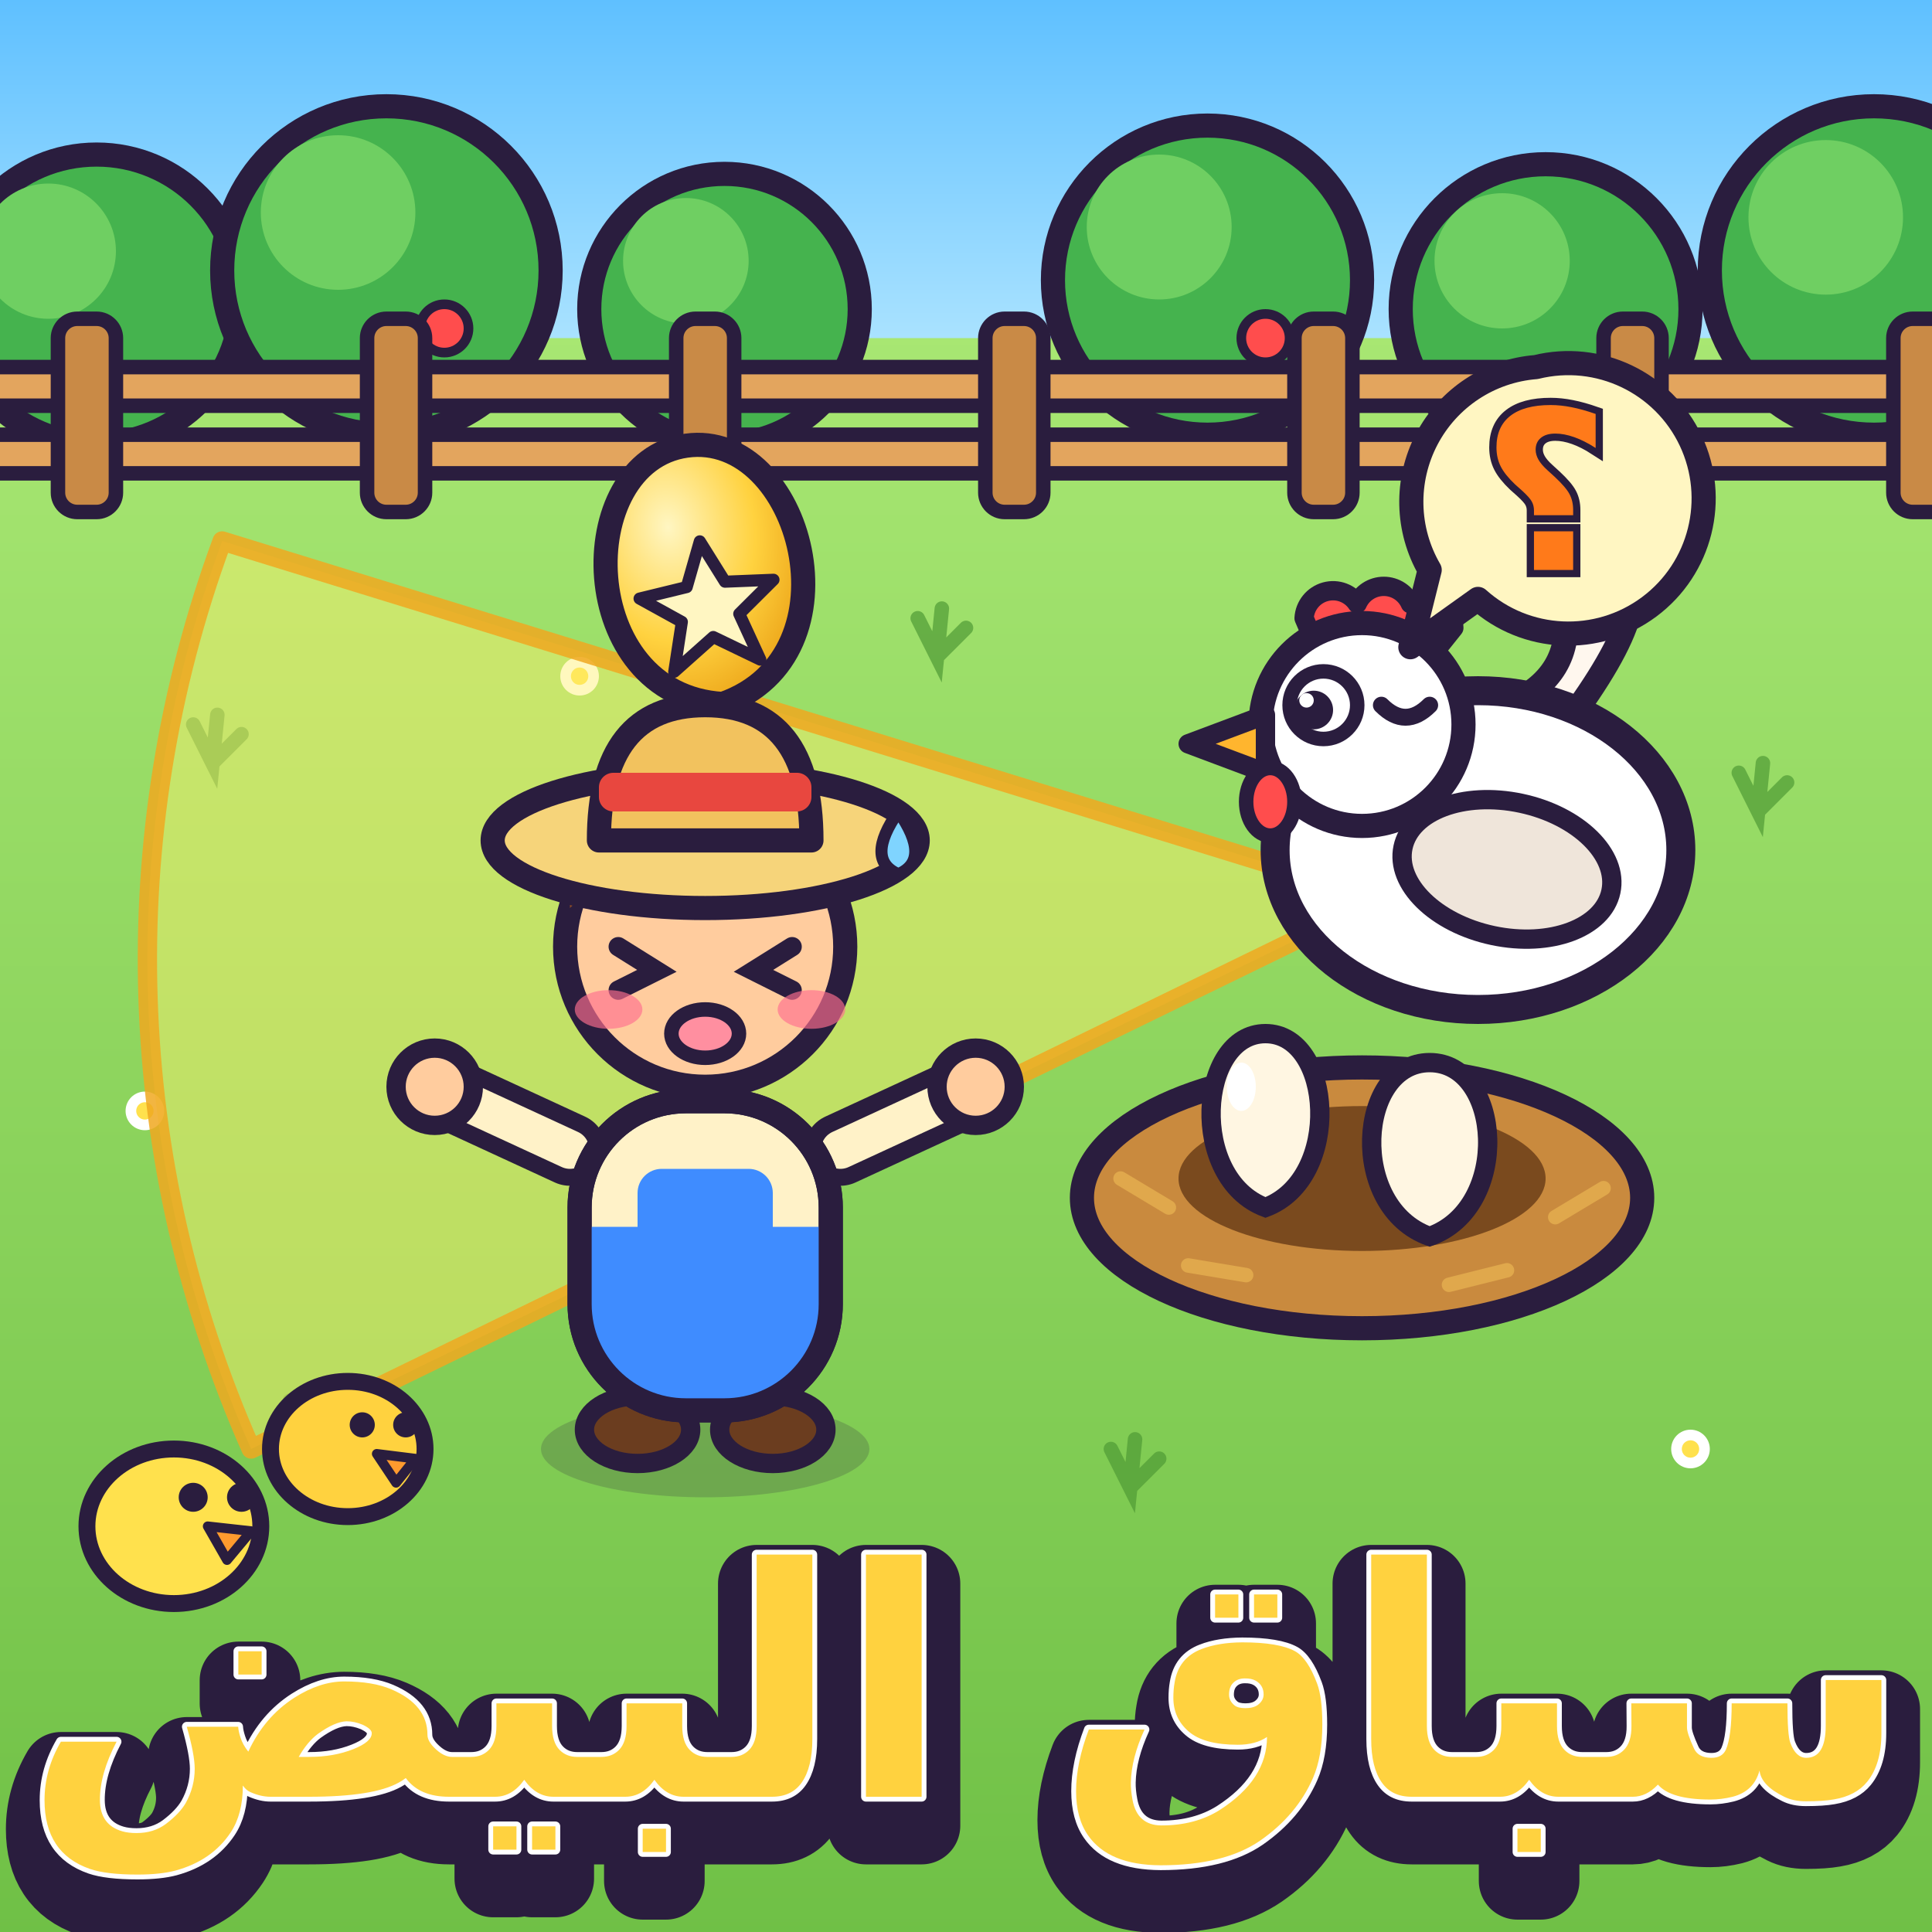
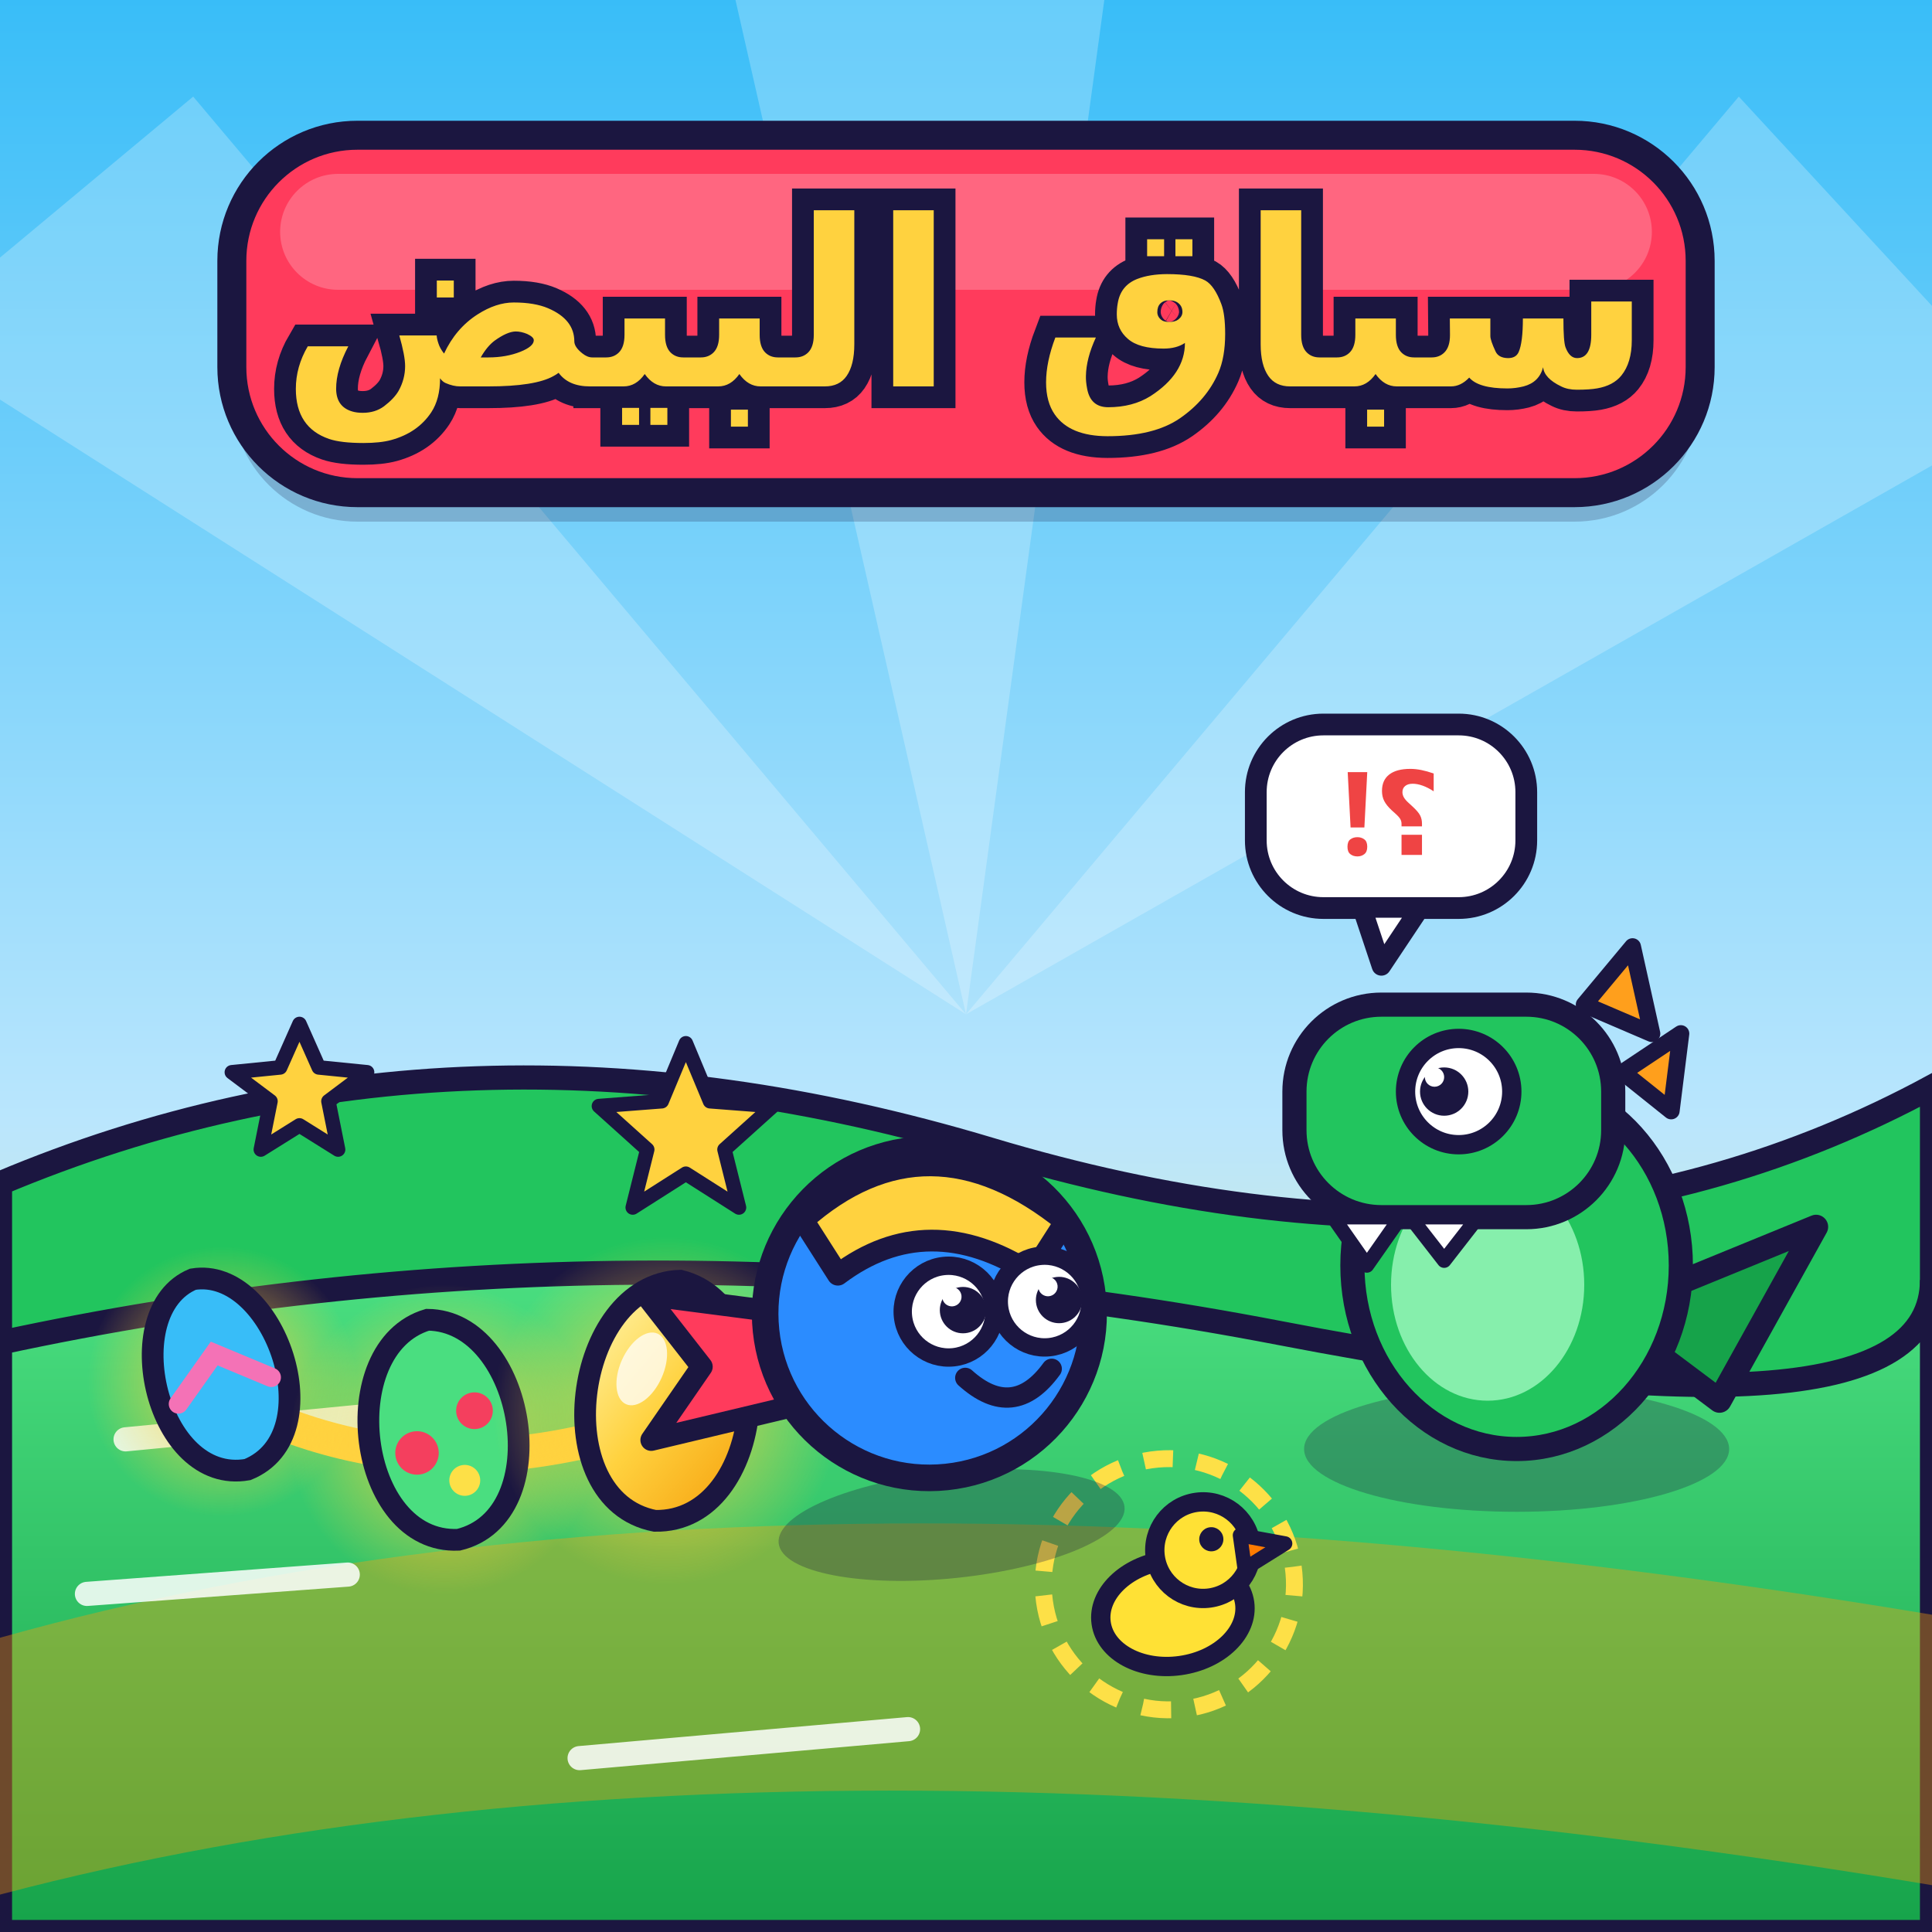
- <svg xmlns="http://www.w3.org/2000/svg" viewBox="0 0 400 400" width="400" height="400">
+ <svg xmlns="http://www.w3.org/2000/svg" viewBox="0 0 400 400">
  <defs>
-     <linearGradient id="grass" x1="0" y1="0" x2="0" y2="1">
-       <stop offset="0" stop-color="#b4ef7c" />
-       <stop offset="1" stop-color="#6fc046" />
+     <linearGradient id="sky" x1="0" y1="0" x2="0" y2="1">
+       <stop offset="0%" stop-color="#38bdf8" />
+       <stop offset="58%" stop-color="#bae6fd" />
+       <stop offset="100%" stop-color="#fef08a" />
    </linearGradient>
-     <linearGradient id="sky" x1="0" y1="0" x2="0" y2="1">
-       <stop offset="0" stop-color="#5fc0ff" />
-       <stop offset="1" stop-color="#a9e2ff" />
+     <linearGradient id="lawn" x1="0" y1="0" x2="0" y2="1">
+       <stop offset="0%" stop-color="#4ade80" />
+       <stop offset="100%" stop-color="#16a34a" />
    </linearGradient>
-     <radialGradient id="gold" cx="35%" cy="30%" r="80%">
-       <stop offset="0" stop-color="#fff6c2" />
-       <stop offset="0.55" stop-color="#ffd23f" />
-       <stop offset="1" stop-color="#e89a10" />
+     <linearGradient id="goldEgg" x1="0" y1="0" x2="1" y2="1">
+       <stop offset="0%" stop-color="#fff7b2" />
+       <stop offset="50%" stop-color="#ffd23f" />
+       <stop offset="100%" stop-color="#f59e0b" />
+     </linearGradient>
+     <radialGradient id="halo" cx="50%" cy="50%" r="50%">
+       <stop offset="0%" stop-color="#ffd23f" stop-opacity="0.85" />
+       <stop offset="100%" stop-color="#ffd23f" stop-opacity="0" />
    </radialGradient>
  </defs>
-   <rect width="400" height="400" fill="url(#grass)" />
-   <rect width="400" height="70" fill="url(#sky)" />
-   <g stroke="#2a1d3e" stroke-width="5">
-     <circle cx="20" cy="62" r="30" fill="#45b34e" />
-     <circle cx="80" cy="56" r="34" fill="#45b34e" />
-     <circle cx="150" cy="64" r="28" fill="#45b34e" />
-     <circle cx="250" cy="58" r="32" fill="#45b34e" />
-     <circle cx="320" cy="64" r="30" fill="#45b34e" />
-     <circle cx="388" cy="56" r="34" fill="#45b34e" />
+   <rect width="400" height="400" fill="url(#sky)" />
+   <g opacity="0.24" fill="#ffffff">
+     <polygon points="200,210 -20,70 40,20" />
+     <polygon points="200,210 150,-10 230,-10" />
+     <polygon points="200,210 360,20 420,85" />
  </g>
-   <g fill="#6fcf62">
-     <circle cx="10" cy="52" r="14" />
-     <circle cx="70" cy="44" r="16" />
-     <circle cx="142" cy="54" r="13" />
-     <circle cx="240" cy="47" r="15" />
-     <circle cx="311" cy="54" r="14" />
-     <circle cx="378" cy="45" r="16" />
+   <path d="M0 245 Q95 205 205 238 T400 225 L400 400 L0 400 Z" fill="#22c55e" stroke="#1b1640" stroke-width="5" />
+   <path d="M0 278 Q130 250 265 276 T400 265 L400 400 L0 400 Z" fill="url(#lawn)" stroke="#1b1640" stroke-width="5" />
+   <path d="M-10 342 Q155 292 410 336 L410 392 Q155 348 -10 395 Z" fill="#f59e0b" opacity="0.38" />
+   <g stroke="#ffffff" stroke-width="5" stroke-linecap="round" opacity="0.85">
+     <line x1="26" y1="298" x2="88" y2="292" />
+     <line x1="18" y1="330" x2="72" y2="326" />
+     <line x1="120" y1="364" x2="188" y2="358" />
  </g>
-   <circle cx="92" cy="68" r="5" fill="#ff4d4d" stroke="#2a1d3e" stroke-width="2" />
-   <circle cx="262" cy="70" r="5" fill="#ff4d4d" stroke="#2a1d3e" stroke-width="2" />
-   <g fill="#e3a55e" stroke="#2a1d3e" stroke-width="3">
-     <rect x="-4" y="76" width="408" height="8" rx="3" />
-     <rect x="-4" y="90" width="408" height="8" rx="3" />
+   <g transform="translate(314 236)">
+     <ellipse cx="0" cy="64" rx="44" ry="13" fill="#1b1640" opacity="0.28" />
+     <path d="M18 36 L62 18 L42 54 Z" fill="#16a34a" stroke="#1b1640" stroke-width="5" stroke-linejoin="round" />
+     <ellipse cx="0" cy="26" rx="34" ry="38" fill="#22c55e" stroke="#1b1640" stroke-width="5" />
+     <ellipse cx="-6" cy="30" rx="20" ry="24" fill="#86efac" />
+     <rect x="-46" y="-28" width="66" height="44" rx="18" fill="#22c55e" stroke="#1b1640" stroke-width="5" />
+     <polygon points="14,-28 24,-40 28,-22" fill="#ff9f1c" stroke="#1b1640" stroke-width="3.5" stroke-linejoin="round" />
+     <polygon points="22,-14 34,-22 32,-6" fill="#ff9f1c" stroke="#1b1640" stroke-width="3.5" stroke-linejoin="round" />
+     <polygon points="-38,16 -31,26 -24,16" fill="#ffffff" stroke="#1b1640" stroke-width="3" stroke-linejoin="round" />
+     <polygon points="-22,16 -15,25 -8,16" fill="#ffffff" stroke="#1b1640" stroke-width="3" stroke-linejoin="round" />
+     <circle cx="-12" cy="-10" r="11" fill="#ffffff" stroke="#1b1640" stroke-width="4" />
+     <circle cx="-15" cy="-10" r="5" fill="#1b1640" />
+     <circle cx="-17" cy="-13" r="2" fill="#ffffff" />
+     <g transform="translate(-26 -64)">
+       <rect x="-28" y="-22" width="56" height="38" rx="14" fill="#ffffff" stroke="#1b1640" stroke-width="4.5" />
+       <polygon points="-6,16 6,16 -2,28" fill="#ffffff" stroke="#1b1640" stroke-width="4" stroke-linejoin="round" />
+       <text x="0" y="5" text-anchor="middle" font-family="Fredoka, sans-serif" font-weight="800" font-size="24" fill="#ef4444" direction="rtl">؟!</text>
+     </g>
  </g>
-   <g fill="#c98a46" stroke="#2a1d3e" stroke-width="3">
-     <rect x="12" y="66" width="12" height="40" rx="4" />
-     <rect x="76" y="66" width="12" height="40" rx="4" />
-     <rect x="140" y="66" width="12" height="40" rx="4" />
-     <rect x="204" y="66" width="12" height="40" rx="4" />
-     <rect x="268" y="66" width="12" height="40" rx="4" />
-     <rect x="332" y="66" width="12" height="40" rx="4" />
-     <rect x="392" y="66" width="12" height="40" rx="4" />
+   <g transform="translate(242 328) rotate(-8)">
+     <circle cx="0" cy="0" r="26" fill="none" stroke="#fde047" stroke-width="3.5" stroke-dasharray="6 5" />
+     <ellipse cx="0" cy="6" rx="15" ry="11" fill="#ffe135" stroke="#1b1640" stroke-width="4" />
+     <circle cx="8" cy="-6" r="10" fill="#ffe135" stroke="#1b1640" stroke-width="4" />
+     <polygon points="16,-8 25,-5 16,-1" fill="#ff7b00" stroke="#1b1640" stroke-width="3" stroke-linejoin="round" />
+     <circle cx="10" cy="-8" r="2.5" fill="#1b1640" />
  </g>
-   <g stroke="#4f9a34" stroke-width="3" stroke-linecap="round" fill="none" opacity="0.7">
-     <path d="M40 150 l4 8 l1 -10 m-1 10 l6 -6" />
-     <path d="M190 128 l4 8 l1 -10 m-1 10 l6 -6" />
-     <path d="M360 160 l4 8 l1 -10 m-1 10 l6 -6" />
-     <path d="M60 290 l4 8 l1 -10 m-1 10 l6 -6" />
-     <path d="M230 300 l4 8 l1 -10 m-1 10 l6 -6" />
+   <path d="M52 292 Q102 315 164 282" fill="none" stroke="#ffd23f" stroke-width="7" stroke-linecap="round" />
+   <g transform="translate(46 286) rotate(-16)">
+     <circle cx="0" cy="0" r="28" fill="url(#halo)" />
+     <path d="M0 -22 C17 -20 19 17 0 19 C-19 17 -17 -20 0 -22 Z" fill="#38bdf8" stroke="#1b1640" stroke-width="4.5" />
+     <path d="M-10 2 L0 -6 L10 2" fill="none" stroke="#f472b6" stroke-width="4" stroke-linecap="round" />
  </g>
-   <g fill="#ffffff">
-     <circle cx="120" cy="140" r="4" />
-     <circle cx="350" cy="300" r="4" />
-     <circle cx="30" cy="230" r="4" />
+   <g transform="translate(92 298) rotate(-8)">
+     <circle cx="0" cy="0" r="32" fill="url(#halo)" />
+     <path d="M0 -25 C20 -22 21 19 0 21 C-21 19 -20 -22 0 -25 Z" fill="#4ade80" stroke="#1b1640" stroke-width="4.5" />
+     <circle cx="-6" cy="2" r="4.5" fill="#f43f5e" />
+     <circle cx="7" cy="-5" r="3.8" fill="#f43f5e" />
+     <circle cx="3" cy="9" r="3.2" fill="#fde047" />
  </g>
-   <g fill="#ffe14d">
-     <circle cx="120" cy="140" r="1.8" />
-     <circle cx="350" cy="300" r="1.8" />
-     <circle cx="30" cy="230" r="1.8" />
+   <g transform="translate(138 292) rotate(6)">
+     <circle cx="0" cy="0" r="36" fill="url(#halo)" />
+     <path d="M0 -27 C22 -24 23 21 0 23 C-23 21 -22 -24 0 -27 Z" fill="url(#goldEgg)" stroke="#1b1640" stroke-width="4.5" />
+     <ellipse cx="-6" cy="-8" rx="4.5" ry="8" transform="rotate(18 -6 -8)" fill="#ffffff" opacity="0.75" />
  </g>
-   <path d="M286 186 L46 112 A250 250 0 0 0 52 300 Z" fill="#fff06e" opacity="0.45" />
-   <path d="M286 186 L46 112 A250 250 0 0 0 52 300 Z" fill="none" stroke="#f0a820" stroke-width="4" stroke-linejoin="round" opacity="0.85" />
-   <ellipse cx="282" cy="248" rx="58" ry="27" fill="#c98a3e" stroke="#2a1d3e" stroke-width="5" />
-   <ellipse cx="282" cy="244" rx="38" ry="15" fill="#7a4a1e" />
-   <g stroke="#e0a84c" stroke-width="3" stroke-linecap="round">
-     <path d="M232 244 l10 6 M246 262 l12 2 M300 266 l12 -3 M322 252 l10 -6 M262 232 l-8 -4" />
+   <g transform="translate(192 268) rotate(-6)">
+     <ellipse cx="0" cy="48" rx="36" ry="11" fill="#1b1640" opacity="0.3" />
+     <path d="M-16 4 L-58 -6 L-48 10 L-60 24 L-14 18 Z" fill="#ff3b5c" stroke="#1b1640" stroke-width="4.5" stroke-linejoin="round" />
+     <circle cx="0" cy="4" r="34" fill="#2b8cff" stroke="#1b1640" stroke-width="5.5" />
+     <path d="M-24 -18 Q4 -38 30 -12 L22 -2 Q2 -18 -18 -6 Z" fill="#ffd23f" stroke="#1b1640" stroke-width="4.5" stroke-linejoin="round" />
+     <circle cx="4" cy="4" r="9.5" fill="#ffffff" stroke="#1b1640" stroke-width="3.8" />
+     <circle cx="24" cy="4" r="9.5" fill="#ffffff" stroke="#1b1640" stroke-width="3.8" />
+     <circle cx="7" cy="4" r="4.8" fill="#1b1640" />
+     <circle cx="27" cy="4" r="4.8" fill="#1b1640" />
+     <circle cx="5" cy="1" r="2" fill="#ffffff" />
+     <circle cx="25" cy="1" r="2" fill="#ffffff" />
+     <path d="M6 18 Q15 28 24 18" fill="none" stroke="#1b1640" stroke-width="4.2" stroke-linecap="round" />
  </g>
-   <path d="M262 214 C276 214 278 244 262 250 C246 244 248 214 262 214 Z" fill="#fff6e2" stroke="#2a1d3e" stroke-width="4" />
-   <path d="M296 220 C311 220 313 250 296 256 C279 250 281 220 296 220 Z" fill="#fff6e2" stroke="#2a1d3e" stroke-width="4" />
-   <ellipse cx="257" cy="225" rx="3" ry="5" fill="#ffffff" />
-   <path d="M318 158 Q344 126 336 118 Q330 132 324 126 Q326 140 312 146 Z" fill="#fff7ee" stroke="#2a1d3e" stroke-width="5" stroke-linejoin="round" />
-   <ellipse cx="306" cy="176" rx="42" ry="33" fill="#ffffff" stroke="#2a1d3e" stroke-width="6" />
-   <ellipse cx="312" cy="180" rx="22" ry="14" fill="#efe5da" stroke="#2a1d3e" stroke-width="4" transform="rotate(12 312 180)" />
-   <path d="M270 128 a6 6 0 0 1 11 -3 a6 6 0 0 1 11 0 a6 6 0 0 1 9 5 l-4 5 l-24 0 Z" fill="#ff4d4d" stroke="#2a1d3e" stroke-width="4" stroke-linejoin="round" />
-   <circle cx="282" cy="150" r="21" fill="#ffffff" stroke="#2a1d3e" stroke-width="5" />
-   <path d="M262 148 L246 154 L262 160 Z" fill="#ffb52e" stroke="#2a1d3e" stroke-width="4" stroke-linejoin="round" />
-   <ellipse cx="263" cy="166" rx="5" ry="7" fill="#ff4d4d" stroke="#2a1d3e" stroke-width="3" />
-   <circle cx="274" cy="146" r="7" fill="#ffffff" stroke="#2a1d3e" stroke-width="3" />
-   <circle cx="272" cy="147" r="4" fill="#2a1d3e" />
-   <circle cx="270.5" cy="145" r="1.5" fill="#ffffff" />
-   <path d="M286 146 q5 5 10 0" fill="none" stroke="#2a1d3e" stroke-width="3.5" stroke-linecap="round" />
-   <path d="M318 76 a28 28 0 1 1 -12 48 l-14 10 l4 -16 a28 28 0 0 1 22 -42 Z" fill="#fff6c2" stroke="#2a1d3e" stroke-width="5" stroke-linejoin="round" />
-   <text x="320" y="118" text-anchor="middle" direction="rtl" font-family="Fredoka, 'Segoe UI', Tahoma, Arial, sans-serif" font-weight="900" font-size="46" fill="#ff7a1a" stroke="#2a1d3e" stroke-width="3" paint-order="stroke">؟</text>
-   <g stroke="#2a1d3e" stroke-width="3.5">
-     <ellipse cx="36" cy="316" rx="18" ry="16" fill="#ffe14d" />
-     <ellipse cx="72" cy="300" rx="16" ry="14" fill="#ffd23f" />
+   <g fill="#ffd23f" stroke="#1b1640" stroke-width="3" stroke-linejoin="round">
+     <polygon points="142,216 147,228 160,229 150,238 153,250 142,243 131,250 134,238 124,229 137,228" />
+     <polygon points="62,212 66,221 76,222 68,228 70,238 62,233 54,238 56,228 48,222 58,221" />
  </g>
-   <g fill="#2a1d3e">
-     <circle cx="40" cy="310" r="3" />
-     <circle cx="50" cy="310" r="3" />
-     <circle cx="75" cy="295" r="2.6" />
-     <circle cx="84" cy="295" r="2.6" />
-   </g>
-   <path d="M43 316 l9 1 l-5 6 Z M78 301 l8 1 l-4 5 Z" fill="#ff9a2e" stroke="#2a1d3e" stroke-width="2" stroke-linejoin="round" />
-   <ellipse cx="146" cy="300" rx="34" ry="10" fill="#2a1d3e" opacity="0.2" />
-   <g stroke="#2a1d3e" stroke-linejoin="round" stroke-linecap="round">
-     <ellipse cx="132" cy="296" rx="11" ry="7" fill="#6b3d1f" stroke-width="4" />
-     <ellipse cx="160" cy="296" rx="11" ry="7" fill="#6b3d1f" stroke-width="4" />
-     <path d="M118 238 L92 226" stroke-width="15" />
-     <path d="M118 238 L92 226" stroke="#fff2c8" stroke-width="8" />
-     <path d="M174 238 L200 226" stroke-width="15" />
-     <path d="M174 238 L200 226" stroke="#fff2c8" stroke-width="8" />
-     <circle cx="90" cy="225" r="8" fill="#ffcc9e" stroke-width="4" />
-     <circle cx="202" cy="225" r="8" fill="#ffcc9e" stroke-width="4" />
-     <rect x="120" y="228" width="52" height="64" rx="22" fill="#fff2c8" stroke-width="5" />
-     <path d="M122 254 L170 254 L170 270 Q170 290 146 290 Q122 290 122 270 Z" fill="#3f8cff" stroke="none" />
-     <rect x="132" y="242" width="28" height="18" rx="5" fill="#3f8cff" stroke="none" />
-     <rect x="120" y="228" width="52" height="64" rx="22" fill="none" stroke-width="5" />
-     <circle cx="146" cy="196" r="29" fill="#ffcc9e" stroke-width="5" />
-   </g>
-   <path d="M118 188 q12 -12 24 -6 q12 -8 26 -2 q8 -2 10 6 l0 -12 l-60 0 Z" fill="#8a4b25" />
-   <g stroke="#2a1d3e" stroke-width="4" stroke-linecap="round" fill="none">
-     <path d="M128 196 l8 5 l-8 4" />
-     <path d="M164 196 l-8 5 l8 4" />
-   </g>
-   <ellipse cx="146" cy="214" rx="7" ry="5" fill="#ff8fa0" stroke="#2a1d3e" stroke-width="3" />
-   <ellipse cx="126" cy="209" rx="7" ry="4" fill="#ff6f8f" opacity="0.65" />
-   <ellipse cx="168" cy="209" rx="7" ry="4" fill="#ff6f8f" opacity="0.65" />
-   <ellipse cx="146" cy="174" rx="44" ry="14" fill="#f6d47a" stroke="#2a1d3e" stroke-width="5" />
-   <path d="M124 174 Q124 146 146 146 Q168 146 168 174 Z" fill="#f2c25e" stroke="#2a1d3e" stroke-width="5" stroke-linejoin="round" />
-   <rect x="124" y="160" width="44" height="8" rx="3" fill="#e8473f" />
-   <path d="M146 92 C170 92 176 140 146 146 C116 140 122 92 146 92 Z" fill="url(#gold)" stroke="#2a1d3e" stroke-width="5" transform="rotate(-8 146 120)" />
-   <path d="M146 112 l4 9 l10 1 l-8 6 l3 10 l-9 -6 l-9 6 l3 -10 l-8 -6 l10 -1 Z" fill="#fff6c2" stroke="#2a1d3e" stroke-width="2.5" stroke-linejoin="round" transform="rotate(-8 146 120)" />
-   <path d="M186 168 q-7 10 0 13 q7 -3 0 -13 Z" fill="#7fd4ff" stroke="#2a1d3e" stroke-width="2.5" />
-   <g font-family="Fredoka, 'Segoe UI', Tahoma, Arial, sans-serif" font-weight="900" text-anchor="middle" direction="rtl">
-     <text x="200" y="378" font-size="66" fill="#2a1d3e" stroke="#2a1d3e" stroke-width="16" stroke-linejoin="round">سباق البيض</text>
-     <text x="200" y="372" font-size="66" fill="#ffd23f" stroke="#ffffff" stroke-width="2" paint-order="stroke" stroke-linejoin="round">سباق البيض</text>
+   <g transform="translate(200 66)">
+     <rect x="-152" y="-38" width="304" height="74" rx="26" fill="#1b1640" opacity="0.22" transform="translate(0 6)" />
+     <rect x="-152" y="-38" width="304" height="74" rx="26" fill="#ff3b5c" stroke="#1b1640" stroke-width="6" />
+     <rect x="-142" y="-30" width="284" height="24" rx="12" fill="#ffffff" opacity="0.22" />
+     <text x="0" y="14" text-anchor="middle" font-family="Fredoka, sans-serif" font-weight="800" font-size="48" direction="rtl" unicode-bidi="plaintext" stroke="#1b1640" stroke-width="9" paint-order="stroke fill" fill="#ffd23f">سباق البيض</text>
  </g>
</svg>
